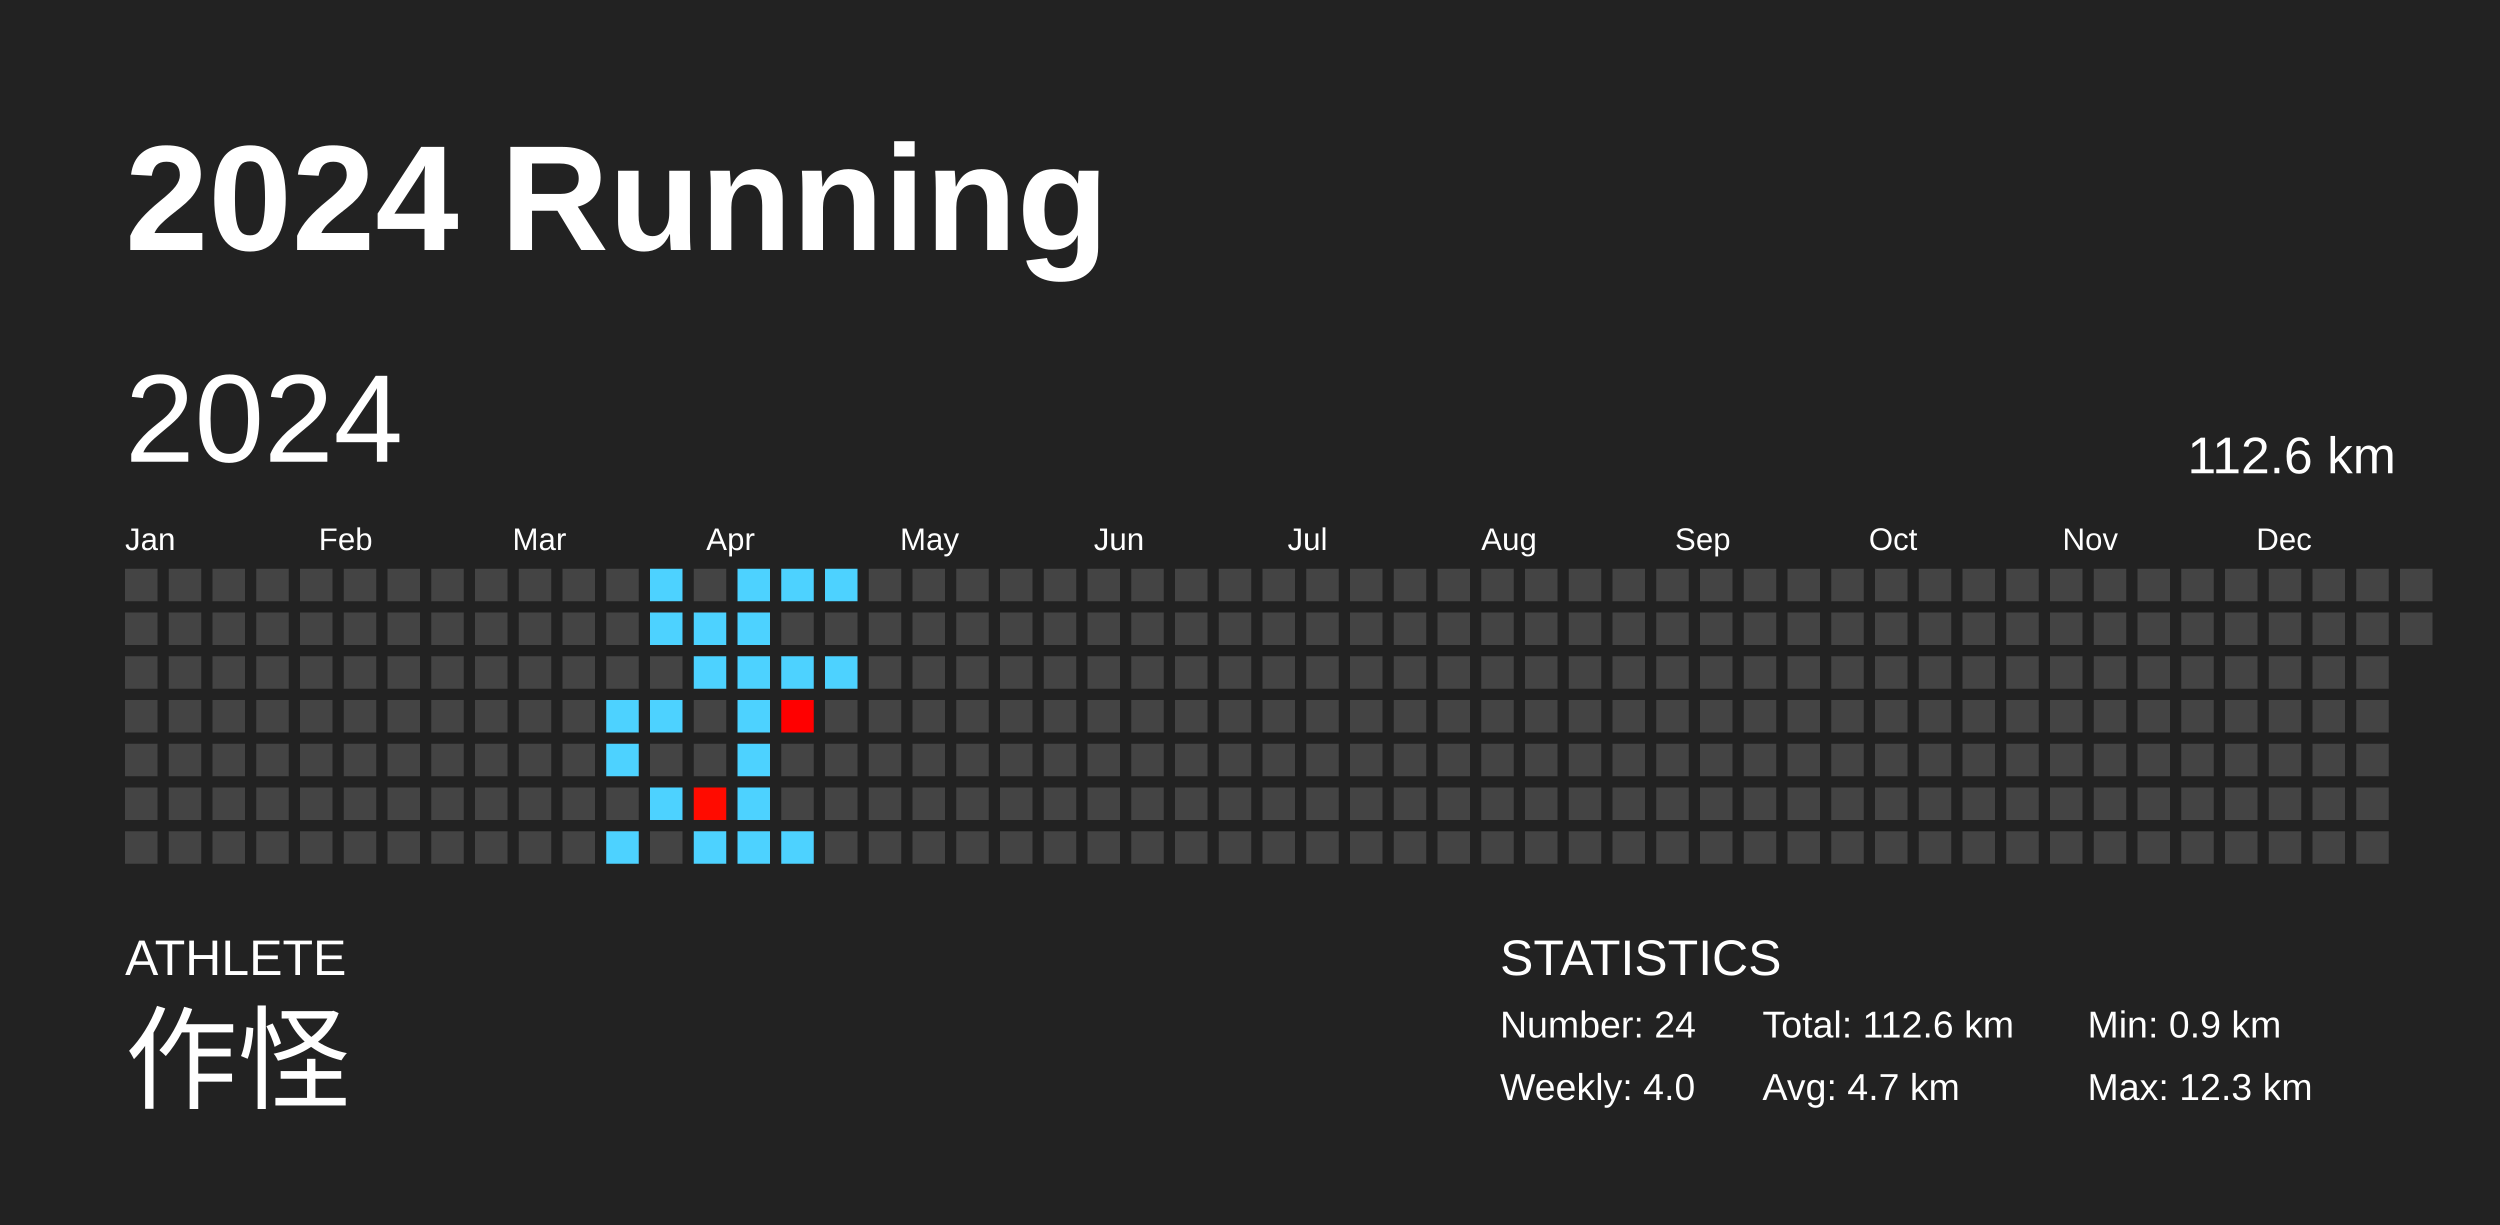
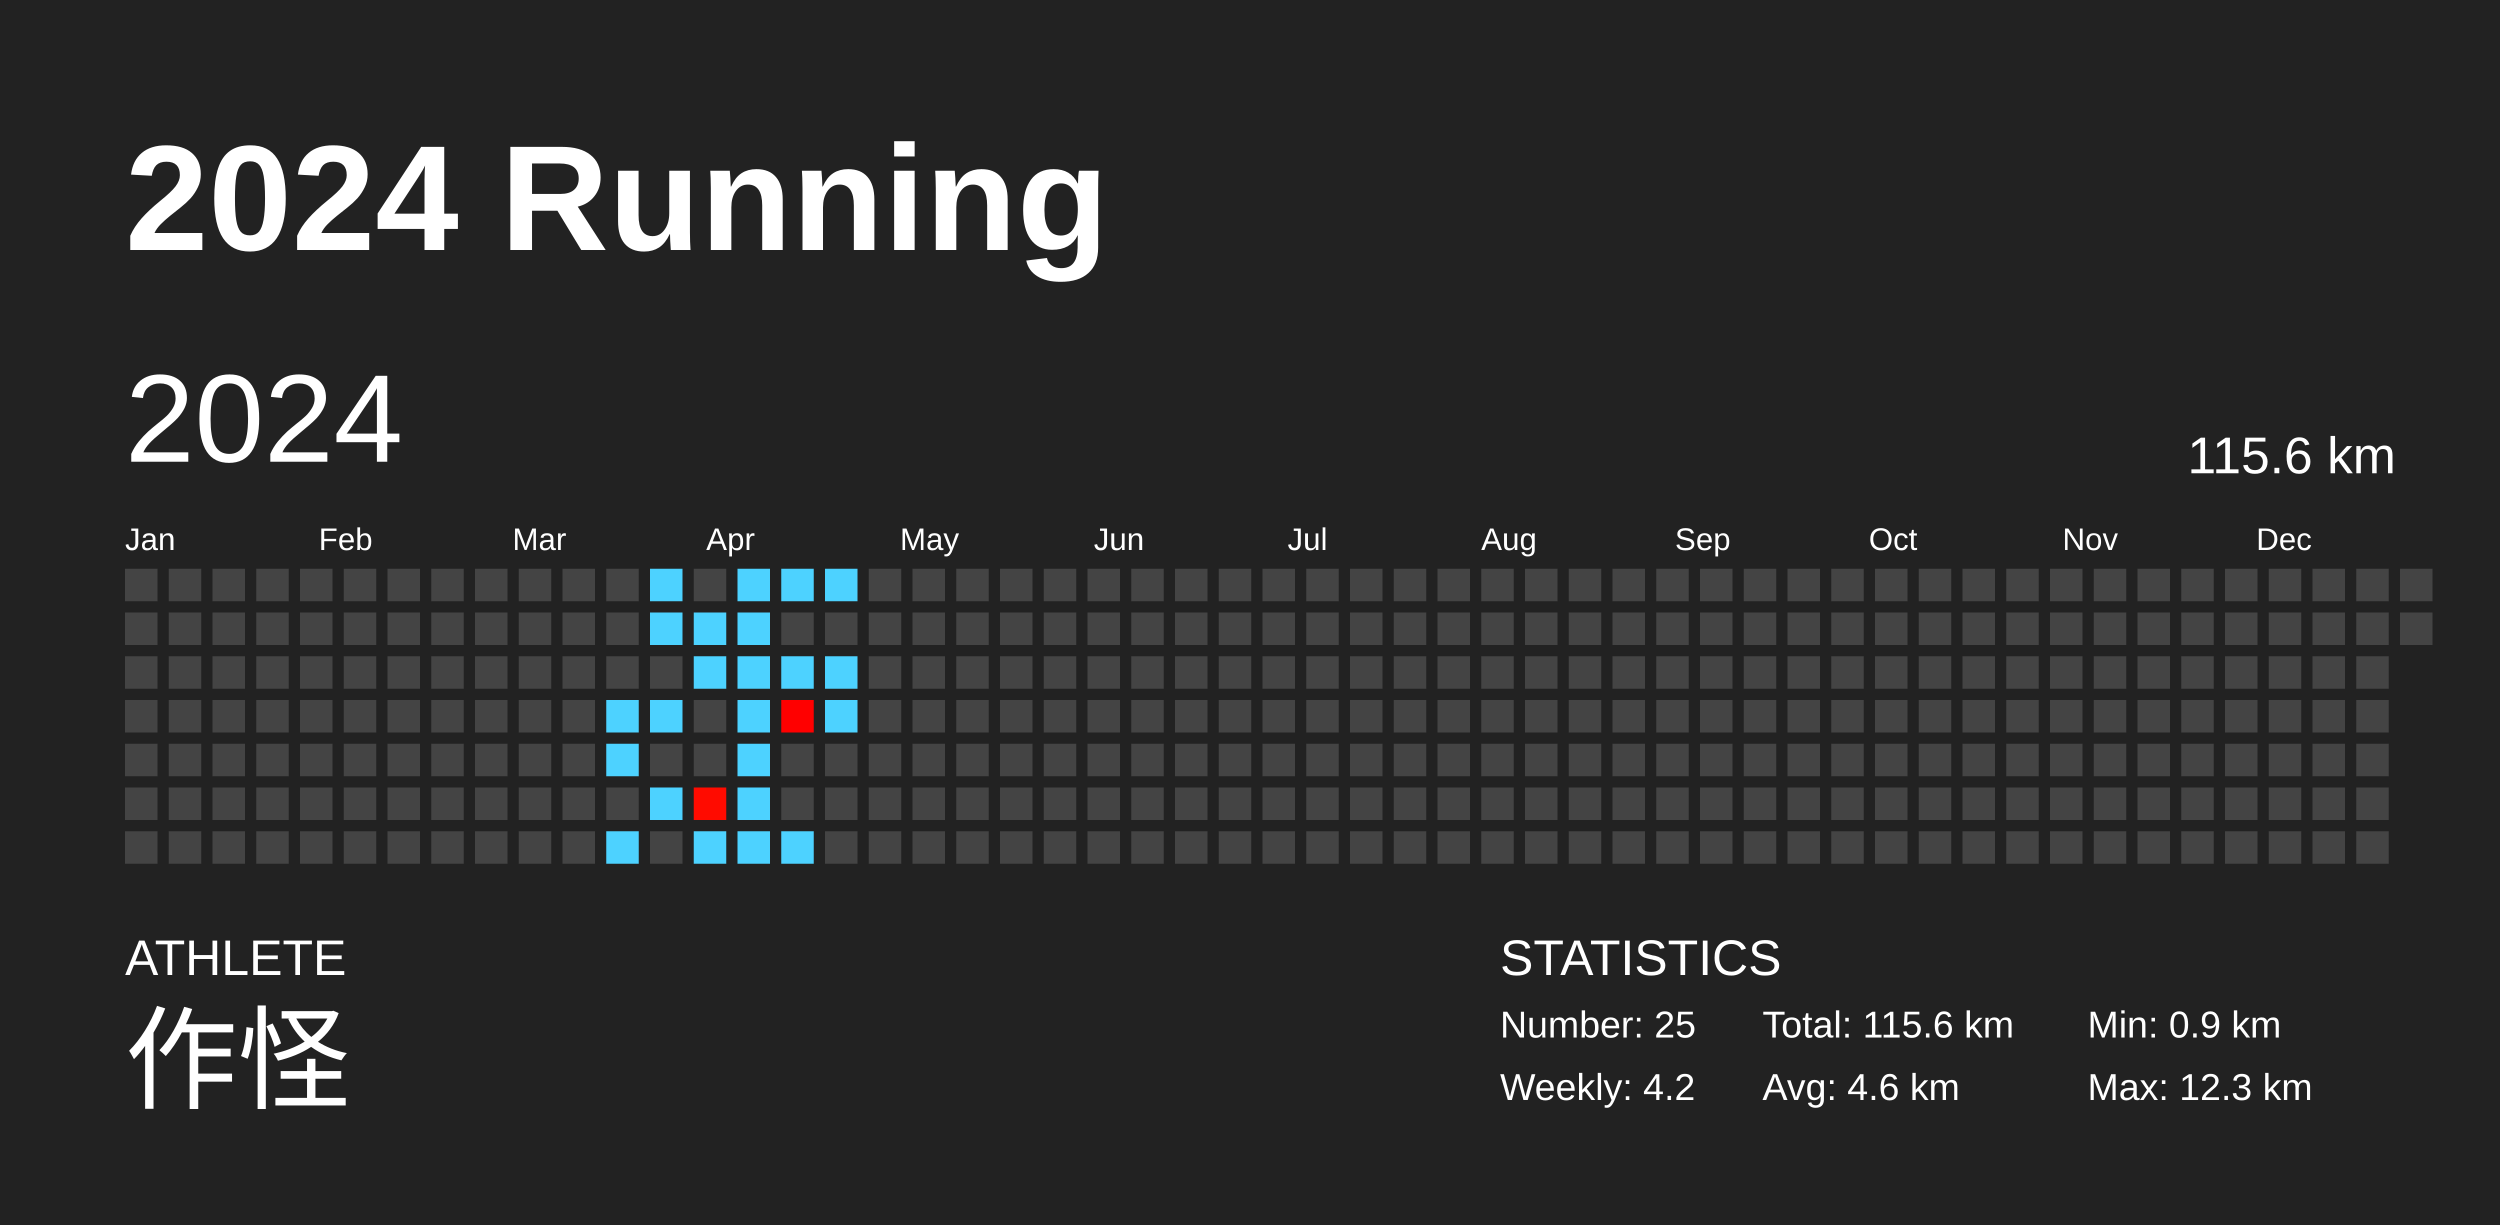
<svg xmlns="http://www.w3.org/2000/svg" baseProfile="full" height="98mm" version="1.1" viewBox="0,0,200,98" width="200mm">
  <defs />
  <rect fill="#222222" height="98" width="200" x="0" y="0" />
  <text fill="#FFFFFF" style="font-size:12px; font-family:Arial; font-weight:bold;" x="10" y="20">2024 Running</text>
  <text fill="#FFFFFF" style="font-size:4px; font-family:Arial" x="10" y="78">ATHLETE</text>
  <text fill="#FFFFFF" style="font-size:9px; font-family:Arial" x="10" y="88">作怪</text>
  <text fill="#FFFFFF" style="font-size:4px; font-family:Arial" x="120" y="78">STATISTICS</text>
-   <text fill="#FFFFFF" style="font-size:3px; font-family:Arial" x="120" y="83">Number: 24</text>
-   <text fill="#FFFFFF" style="font-size:3px; font-family:Arial" x="120" y="88">Weekly: 4.0</text>
-   <text fill="#FFFFFF" style="font-size:3px; font-family:Arial" x="141" y="83">Total: 112.6 km</text>
-   <text fill="#FFFFFF" style="font-size:3px; font-family:Arial" x="141" y="88">Avg: 4.7 km</text>
+   <text fill="#FFFFFF" style="font-size:3px; font-family:Arial" x="120" y="83">Number: 25</text>
+   <text fill="#FFFFFF" style="font-size:3px; font-family:Arial" x="120" y="88">Weekly: 4.2</text>
+   <text fill="#FFFFFF" style="font-size:3px; font-family:Arial" x="141" y="83">Total: 115.6 km</text>
+   <text fill="#FFFFFF" style="font-size:3px; font-family:Arial" x="141" y="88">Avg: 4.6 km</text>
  <text fill="#FFFFFF" style="font-size:3px; font-family:Arial" x="167" y="83">Min: 0.9 km</text>
  <text fill="#FFFFFF" style="font-size:3px; font-family:Arial" x="167" y="88">Max: 12.3 km</text>
  <text dominant-baseline="hanging" fill="#FFFFFF" style="font-size:10.0px; font-family:Arial;" x="10" y="30">2024</text>
-   <text dominant-baseline="hanging" fill="#FFFFFF" style="font-size:4.125px; font-family:Arial;" x="175" y="35">112.6 km</text>
+   <text dominant-baseline="hanging" fill="#FFFFFF" style="font-size:4.125px; font-family:Arial;" x="175" y="35">115.6 km</text>
  <text fill="#FFFFFF" style="font-size:2.5px; font-family:Arial" x="10.0" y="44">Jan</text>
  <text fill="#FFFFFF" style="font-size:2.5px; font-family:Arial" x="25.5" y="44">Feb</text>
  <text fill="#FFFFFF" style="font-size:2.5px; font-family:Arial" x="41.0" y="44">Mar</text>
  <text fill="#FFFFFF" style="font-size:2.5px; font-family:Arial" x="56.5" y="44">Apr</text>
  <text fill="#FFFFFF" style="font-size:2.5px; font-family:Arial" x="72.0" y="44">May</text>
  <text fill="#FFFFFF" style="font-size:2.5px; font-family:Arial" x="87.5" y="44">Jun</text>
  <text fill="#FFFFFF" style="font-size:2.5px; font-family:Arial" x="103.0" y="44">Jul</text>
  <text fill="#FFFFFF" style="font-size:2.5px; font-family:Arial" x="118.5" y="44">Aug</text>
  <text fill="#FFFFFF" style="font-size:2.5px; font-family:Arial" x="134.0" y="44">Sep</text>
  <text fill="#FFFFFF" style="font-size:2.5px; font-family:Arial" x="149.5" y="44">Oct</text>
  <text fill="#FFFFFF" style="font-size:2.5px; font-family:Arial" x="165.0" y="44">Nov</text>
  <text fill="#FFFFFF" style="font-size:2.5px; font-family:Arial" x="180.5" y="44">Dec</text>
  <rect fill="#444444" height="2.6" width="2.6" x="10.0" y="45.5" />
  <rect fill="#444444" height="2.6" width="2.6" x="10.0" y="49.0" />
  <rect fill="#444444" height="2.6" width="2.6" x="10.0" y="52.5" />
  <rect fill="#444444" height="2.6" width="2.6" x="10.0" y="56.0" />
  <rect fill="#444444" height="2.6" width="2.6" x="10.0" y="59.5" />
  <rect fill="#444444" height="2.6" width="2.6" x="10.0" y="63.0" />
  <rect fill="#444444" height="2.6" width="2.6" x="10.0" y="66.5" />
  <rect fill="#444444" height="2.6" width="2.6" x="13.5" y="45.5" />
  <rect fill="#444444" height="2.6" width="2.6" x="13.5" y="49.0" />
  <rect fill="#444444" height="2.6" width="2.6" x="13.5" y="52.5" />
  <rect fill="#444444" height="2.6" width="2.6" x="13.5" y="56.0" />
  <rect fill="#444444" height="2.6" width="2.6" x="13.5" y="59.5" />
  <rect fill="#444444" height="2.6" width="2.6" x="13.5" y="63.0" />
  <rect fill="#444444" height="2.6" width="2.6" x="13.5" y="66.5" />
  <rect fill="#444444" height="2.6" width="2.6" x="17.0" y="45.5" />
  <rect fill="#444444" height="2.6" width="2.6" x="17.0" y="49.0" />
  <rect fill="#444444" height="2.6" width="2.6" x="17.0" y="52.5" />
  <rect fill="#444444" height="2.6" width="2.6" x="17.0" y="56.0" />
  <rect fill="#444444" height="2.6" width="2.6" x="17.0" y="59.5" />
  <rect fill="#444444" height="2.6" width="2.6" x="17.0" y="63.0" />
  <rect fill="#444444" height="2.6" width="2.6" x="17.0" y="66.5" />
  <rect fill="#444444" height="2.6" width="2.6" x="20.5" y="45.5" />
  <rect fill="#444444" height="2.6" width="2.6" x="20.5" y="49.0" />
  <rect fill="#444444" height="2.6" width="2.6" x="20.5" y="52.5" />
  <rect fill="#444444" height="2.6" width="2.6" x="20.5" y="56.0" />
  <rect fill="#444444" height="2.6" width="2.6" x="20.5" y="59.5" />
  <rect fill="#444444" height="2.6" width="2.6" x="20.5" y="63.0" />
  <rect fill="#444444" height="2.6" width="2.6" x="20.5" y="66.5" />
  <rect fill="#444444" height="2.6" width="2.6" x="24.0" y="45.5" />
  <rect fill="#444444" height="2.6" width="2.6" x="24.0" y="49.0" />
  <rect fill="#444444" height="2.6" width="2.6" x="24.0" y="52.5" />
  <rect fill="#444444" height="2.6" width="2.6" x="24.0" y="56.0" />
  <rect fill="#444444" height="2.6" width="2.6" x="24.0" y="59.5" />
  <rect fill="#444444" height="2.6" width="2.6" x="24.0" y="63.0" />
  <rect fill="#444444" height="2.6" width="2.6" x="24.0" y="66.5" />
  <rect fill="#444444" height="2.6" width="2.6" x="27.5" y="45.5" />
  <rect fill="#444444" height="2.6" width="2.6" x="27.5" y="49.0" />
  <rect fill="#444444" height="2.6" width="2.6" x="27.5" y="52.5" />
  <rect fill="#444444" height="2.6" width="2.6" x="27.5" y="56.0" />
  <rect fill="#444444" height="2.6" width="2.6" x="27.5" y="59.5" />
  <rect fill="#444444" height="2.6" width="2.6" x="27.5" y="63.0" />
  <rect fill="#444444" height="2.6" width="2.6" x="27.5" y="66.5" />
  <rect fill="#444444" height="2.6" width="2.6" x="31.0" y="45.5" />
  <rect fill="#444444" height="2.6" width="2.6" x="31.0" y="49.0" />
  <rect fill="#444444" height="2.6" width="2.6" x="31.0" y="52.5" />
  <rect fill="#444444" height="2.6" width="2.6" x="31.0" y="56.0" />
  <rect fill="#444444" height="2.6" width="2.6" x="31.0" y="59.5" />
  <rect fill="#444444" height="2.6" width="2.6" x="31.0" y="63.0" />
  <rect fill="#444444" height="2.6" width="2.6" x="31.0" y="66.5" />
  <rect fill="#444444" height="2.6" width="2.6" x="34.5" y="45.5" />
  <rect fill="#444444" height="2.6" width="2.6" x="34.5" y="49.0" />
  <rect fill="#444444" height="2.6" width="2.6" x="34.5" y="52.5" />
  <rect fill="#444444" height="2.6" width="2.6" x="34.5" y="56.0" />
  <rect fill="#444444" height="2.6" width="2.6" x="34.5" y="59.5" />
  <rect fill="#444444" height="2.6" width="2.6" x="34.5" y="63.0" />
  <rect fill="#444444" height="2.6" width="2.6" x="34.5" y="66.5" />
  <rect fill="#444444" height="2.6" width="2.6" x="38.0" y="45.5" />
  <rect fill="#444444" height="2.6" width="2.6" x="38.0" y="49.0" />
  <rect fill="#444444" height="2.6" width="2.6" x="38.0" y="52.5" />
  <rect fill="#444444" height="2.6" width="2.6" x="38.0" y="56.0" />
  <rect fill="#444444" height="2.6" width="2.6" x="38.0" y="59.5" />
  <rect fill="#444444" height="2.6" width="2.6" x="38.0" y="63.0" />
  <rect fill="#444444" height="2.6" width="2.6" x="38.0" y="66.5" />
  <rect fill="#444444" height="2.6" width="2.6" x="41.5" y="45.5" />
  <rect fill="#444444" height="2.6" width="2.6" x="41.5" y="49.0" />
  <rect fill="#444444" height="2.6" width="2.6" x="41.5" y="52.5" />
  <rect fill="#444444" height="2.6" width="2.6" x="41.5" y="56.0" />
  <rect fill="#444444" height="2.6" width="2.6" x="41.5" y="59.5" />
  <rect fill="#444444" height="2.6" width="2.6" x="41.5" y="63.0" />
  <rect fill="#444444" height="2.6" width="2.6" x="41.5" y="66.5" />
  <rect fill="#444444" height="2.6" width="2.6" x="45.0" y="45.5" />
  <rect fill="#444444" height="2.6" width="2.6" x="45.0" y="49.0" />
  <rect fill="#444444" height="2.6" width="2.6" x="45.0" y="52.5" />
  <rect fill="#444444" height="2.6" width="2.6" x="45.0" y="56.0" />
  <rect fill="#444444" height="2.6" width="2.6" x="45.0" y="59.5" />
  <rect fill="#444444" height="2.6" width="2.6" x="45.0" y="63.0" />
  <rect fill="#444444" height="2.6" width="2.6" x="45.0" y="66.5" />
  <rect fill="#444444" height="2.6" width="2.6" x="48.5" y="45.5" />
  <rect fill="#444444" height="2.6" width="2.6" x="48.5" y="49.0" />
  <rect fill="#444444" height="2.6" width="2.6" x="48.5" y="52.5" />
  <rect fill="#4dd2ff" height="2.6" width="2.6" x="48.5" y="56.0" />
  <rect fill="#4dd2ff" height="2.6" width="2.6" x="48.5" y="59.5" />
  <rect fill="#444444" height="2.6" width="2.6" x="48.5" y="63.0" />
  <rect fill="#4dd2ff" height="2.6" width="2.6" x="48.5" y="66.5" />
  <rect fill="#4dd2ff" height="2.6" width="2.6" x="52.0" y="45.5" />
  <rect fill="#4dd2ff" height="2.6" width="2.6" x="52.0" y="49.0" />
  <rect fill="#444444" height="2.6" width="2.6" x="52.0" y="52.5" />
  <rect fill="#4dd2ff" height="2.6" width="2.6" x="52.0" y="56.0" />
  <rect fill="#444444" height="2.6" width="2.6" x="52.0" y="59.5" />
  <rect fill="#4dd2ff" height="2.6" width="2.6" x="52.0" y="63.0" />
  <rect fill="#444444" height="2.6" width="2.6" x="52.0" y="66.5" />
  <rect fill="#444444" height="2.6" width="2.6" x="55.5" y="45.5" />
  <rect fill="#4dd2ff" height="2.6" width="2.6" x="55.5" y="49.0" />
  <rect fill="#4dd2ff" height="2.6" width="2.6" x="55.5" y="52.5" />
  <rect fill="#444444" height="2.6" width="2.6" x="55.5" y="56.0" />
  <rect fill="#444444" height="2.6" width="2.6" x="55.5" y="59.5" />
  <rect fill="#ff0b00" height="2.6" width="2.6" x="55.5" y="63.0" />
  <rect fill="#4dd2ff" height="2.6" width="2.6" x="55.5" y="66.5" />
  <rect fill="#4dd2ff" height="2.6" width="2.6" x="59.0" y="45.5" />
  <rect fill="#4dd2ff" height="2.6" width="2.6" x="59.0" y="49.0" />
  <rect fill="#4dd2ff" height="2.6" width="2.6" x="59.0" y="52.5" />
  <rect fill="#4dd2ff" height="2.6" width="2.6" x="59.0" y="56.0" />
  <rect fill="#4dd2ff" height="2.6" width="2.6" x="59.0" y="59.5" />
  <rect fill="#4dd2ff" height="2.6" width="2.6" x="59.0" y="63.0" />
  <rect fill="#4dd2ff" height="2.6" width="2.6" x="59.0" y="66.5" />
  <rect fill="#4dd2ff" height="2.6" width="2.6" x="62.5" y="45.5" />
  <rect fill="#444444" height="2.6" width="2.6" x="62.5" y="49.0" />
  <rect fill="#4dd2ff" height="2.6" width="2.6" x="62.5" y="52.5" />
  <rect fill="#ff0000" height="2.6" width="2.6" x="62.5" y="56.0" />
  <rect fill="#444444" height="2.6" width="2.6" x="62.5" y="59.5" />
  <rect fill="#444444" height="2.6" width="2.6" x="62.5" y="63.0" />
  <rect fill="#4dd2ff" height="2.6" width="2.6" x="62.5" y="66.5" />
  <rect fill="#4dd2ff" height="2.6" width="2.6" x="66.0" y="45.5" />
  <rect fill="#444444" height="2.6" width="2.6" x="66.0" y="49.0" />
  <rect fill="#4dd2ff" height="2.6" width="2.6" x="66.0" y="52.5" />
-   <rect fill="#444444" height="2.6" width="2.6" x="66.0" y="56.0" />
+   <rect fill="#4dd2ff" height="2.6" width="2.6" x="66.0" y="56.0" />
  <rect fill="#444444" height="2.6" width="2.6" x="66.0" y="59.5" />
  <rect fill="#444444" height="2.6" width="2.6" x="66.0" y="63.0" />
  <rect fill="#444444" height="2.6" width="2.6" x="66.0" y="66.5" />
  <rect fill="#444444" height="2.6" width="2.6" x="69.5" y="45.5" />
  <rect fill="#444444" height="2.6" width="2.6" x="69.5" y="49.0" />
  <rect fill="#444444" height="2.6" width="2.6" x="69.5" y="52.5" />
  <rect fill="#444444" height="2.6" width="2.6" x="69.5" y="56.0" />
  <rect fill="#444444" height="2.6" width="2.6" x="69.5" y="59.5" />
  <rect fill="#444444" height="2.6" width="2.6" x="69.5" y="63.0" />
  <rect fill="#444444" height="2.6" width="2.6" x="69.5" y="66.5" />
  <rect fill="#444444" height="2.6" width="2.6" x="73.0" y="45.5" />
  <rect fill="#444444" height="2.6" width="2.6" x="73.0" y="49.0" />
  <rect fill="#444444" height="2.6" width="2.6" x="73.0" y="52.5" />
  <rect fill="#444444" height="2.6" width="2.6" x="73.0" y="56.0" />
  <rect fill="#444444" height="2.6" width="2.6" x="73.0" y="59.5" />
  <rect fill="#444444" height="2.6" width="2.6" x="73.0" y="63.0" />
  <rect fill="#444444" height="2.6" width="2.6" x="73.0" y="66.5" />
  <rect fill="#444444" height="2.6" width="2.6" x="76.5" y="45.5" />
  <rect fill="#444444" height="2.6" width="2.6" x="76.5" y="49.0" />
  <rect fill="#444444" height="2.6" width="2.6" x="76.5" y="52.5" />
  <rect fill="#444444" height="2.6" width="2.6" x="76.5" y="56.0" />
  <rect fill="#444444" height="2.6" width="2.6" x="76.5" y="59.5" />
  <rect fill="#444444" height="2.6" width="2.6" x="76.5" y="63.0" />
  <rect fill="#444444" height="2.6" width="2.6" x="76.5" y="66.5" />
  <rect fill="#444444" height="2.6" width="2.6" x="80.0" y="45.5" />
  <rect fill="#444444" height="2.6" width="2.6" x="80.0" y="49.0" />
  <rect fill="#444444" height="2.6" width="2.6" x="80.0" y="52.5" />
  <rect fill="#444444" height="2.6" width="2.6" x="80.0" y="56.0" />
  <rect fill="#444444" height="2.6" width="2.6" x="80.0" y="59.5" />
  <rect fill="#444444" height="2.6" width="2.6" x="80.0" y="63.0" />
  <rect fill="#444444" height="2.6" width="2.6" x="80.0" y="66.5" />
  <rect fill="#444444" height="2.6" width="2.6" x="83.5" y="45.5" />
  <rect fill="#444444" height="2.6" width="2.6" x="83.5" y="49.0" />
  <rect fill="#444444" height="2.6" width="2.6" x="83.5" y="52.5" />
  <rect fill="#444444" height="2.6" width="2.6" x="83.5" y="56.0" />
  <rect fill="#444444" height="2.6" width="2.6" x="83.5" y="59.5" />
  <rect fill="#444444" height="2.6" width="2.6" x="83.5" y="63.0" />
  <rect fill="#444444" height="2.6" width="2.6" x="83.5" y="66.5" />
  <rect fill="#444444" height="2.6" width="2.6" x="87.0" y="45.5" />
  <rect fill="#444444" height="2.6" width="2.6" x="87.0" y="49.0" />
  <rect fill="#444444" height="2.6" width="2.6" x="87.0" y="52.5" />
  <rect fill="#444444" height="2.6" width="2.6" x="87.0" y="56.0" />
  <rect fill="#444444" height="2.6" width="2.6" x="87.0" y="59.5" />
  <rect fill="#444444" height="2.6" width="2.6" x="87.0" y="63.0" />
  <rect fill="#444444" height="2.6" width="2.6" x="87.0" y="66.5" />
  <rect fill="#444444" height="2.6" width="2.6" x="90.5" y="45.5" />
  <rect fill="#444444" height="2.6" width="2.6" x="90.5" y="49.0" />
  <rect fill="#444444" height="2.6" width="2.6" x="90.5" y="52.5" />
  <rect fill="#444444" height="2.6" width="2.6" x="90.5" y="56.0" />
  <rect fill="#444444" height="2.6" width="2.6" x="90.5" y="59.5" />
  <rect fill="#444444" height="2.6" width="2.6" x="90.5" y="63.0" />
  <rect fill="#444444" height="2.6" width="2.6" x="90.5" y="66.5" />
  <rect fill="#444444" height="2.6" width="2.6" x="94.0" y="45.5" />
  <rect fill="#444444" height="2.6" width="2.6" x="94.0" y="49.0" />
  <rect fill="#444444" height="2.6" width="2.6" x="94.0" y="52.5" />
  <rect fill="#444444" height="2.6" width="2.6" x="94.0" y="56.0" />
  <rect fill="#444444" height="2.6" width="2.6" x="94.0" y="59.5" />
  <rect fill="#444444" height="2.6" width="2.6" x="94.0" y="63.0" />
  <rect fill="#444444" height="2.6" width="2.6" x="94.0" y="66.5" />
  <rect fill="#444444" height="2.6" width="2.6" x="97.5" y="45.5" />
  <rect fill="#444444" height="2.6" width="2.6" x="97.5" y="49.0" />
  <rect fill="#444444" height="2.6" width="2.6" x="97.5" y="52.5" />
  <rect fill="#444444" height="2.6" width="2.6" x="97.5" y="56.0" />
  <rect fill="#444444" height="2.6" width="2.6" x="97.5" y="59.5" />
  <rect fill="#444444" height="2.6" width="2.6" x="97.5" y="63.0" />
  <rect fill="#444444" height="2.6" width="2.6" x="97.5" y="66.5" />
  <rect fill="#444444" height="2.6" width="2.6" x="101.0" y="45.5" />
  <rect fill="#444444" height="2.6" width="2.6" x="101.0" y="49.0" />
  <rect fill="#444444" height="2.6" width="2.6" x="101.0" y="52.5" />
  <rect fill="#444444" height="2.6" width="2.6" x="101.0" y="56.0" />
  <rect fill="#444444" height="2.6" width="2.6" x="101.0" y="59.5" />
  <rect fill="#444444" height="2.6" width="2.6" x="101.0" y="63.0" />
  <rect fill="#444444" height="2.6" width="2.6" x="101.0" y="66.5" />
  <rect fill="#444444" height="2.6" width="2.6" x="104.5" y="45.5" />
  <rect fill="#444444" height="2.6" width="2.6" x="104.5" y="49.0" />
  <rect fill="#444444" height="2.6" width="2.6" x="104.5" y="52.5" />
  <rect fill="#444444" height="2.6" width="2.6" x="104.5" y="56.0" />
  <rect fill="#444444" height="2.6" width="2.6" x="104.5" y="59.5" />
  <rect fill="#444444" height="2.6" width="2.6" x="104.5" y="63.0" />
  <rect fill="#444444" height="2.6" width="2.6" x="104.5" y="66.5" />
  <rect fill="#444444" height="2.6" width="2.6" x="108.0" y="45.5" />
  <rect fill="#444444" height="2.6" width="2.6" x="108.0" y="49.0" />
  <rect fill="#444444" height="2.6" width="2.6" x="108.0" y="52.5" />
  <rect fill="#444444" height="2.6" width="2.6" x="108.0" y="56.0" />
  <rect fill="#444444" height="2.6" width="2.6" x="108.0" y="59.5" />
  <rect fill="#444444" height="2.6" width="2.6" x="108.0" y="63.0" />
  <rect fill="#444444" height="2.6" width="2.6" x="108.0" y="66.5" />
  <rect fill="#444444" height="2.6" width="2.6" x="111.5" y="45.5" />
  <rect fill="#444444" height="2.6" width="2.6" x="111.5" y="49.0" />
  <rect fill="#444444" height="2.6" width="2.6" x="111.5" y="52.5" />
  <rect fill="#444444" height="2.6" width="2.6" x="111.5" y="56.0" />
  <rect fill="#444444" height="2.6" width="2.6" x="111.5" y="59.5" />
  <rect fill="#444444" height="2.6" width="2.6" x="111.5" y="63.0" />
  <rect fill="#444444" height="2.6" width="2.6" x="111.5" y="66.5" />
  <rect fill="#444444" height="2.6" width="2.6" x="115.0" y="45.5" />
  <rect fill="#444444" height="2.6" width="2.6" x="115.0" y="49.0" />
  <rect fill="#444444" height="2.6" width="2.6" x="115.0" y="52.5" />
  <rect fill="#444444" height="2.6" width="2.6" x="115.0" y="56.0" />
  <rect fill="#444444" height="2.6" width="2.6" x="115.0" y="59.5" />
  <rect fill="#444444" height="2.6" width="2.6" x="115.0" y="63.0" />
  <rect fill="#444444" height="2.6" width="2.6" x="115.0" y="66.5" />
  <rect fill="#444444" height="2.6" width="2.6" x="118.5" y="45.5" />
  <rect fill="#444444" height="2.6" width="2.6" x="118.5" y="49.0" />
  <rect fill="#444444" height="2.6" width="2.6" x="118.5" y="52.5" />
  <rect fill="#444444" height="2.6" width="2.6" x="118.5" y="56.0" />
  <rect fill="#444444" height="2.6" width="2.6" x="118.5" y="59.5" />
  <rect fill="#444444" height="2.6" width="2.6" x="118.5" y="63.0" />
  <rect fill="#444444" height="2.6" width="2.6" x="118.5" y="66.5" />
  <rect fill="#444444" height="2.6" width="2.6" x="122.0" y="45.5" />
  <rect fill="#444444" height="2.6" width="2.6" x="122.0" y="49.0" />
  <rect fill="#444444" height="2.6" width="2.6" x="122.0" y="52.5" />
  <rect fill="#444444" height="2.6" width="2.6" x="122.0" y="56.0" />
  <rect fill="#444444" height="2.6" width="2.6" x="122.0" y="59.5" />
  <rect fill="#444444" height="2.6" width="2.6" x="122.0" y="63.0" />
  <rect fill="#444444" height="2.6" width="2.6" x="122.0" y="66.5" />
  <rect fill="#444444" height="2.6" width="2.6" x="125.5" y="45.5" />
  <rect fill="#444444" height="2.6" width="2.6" x="125.5" y="49.0" />
  <rect fill="#444444" height="2.6" width="2.6" x="125.5" y="52.5" />
  <rect fill="#444444" height="2.6" width="2.6" x="125.5" y="56.0" />
  <rect fill="#444444" height="2.6" width="2.6" x="125.5" y="59.5" />
  <rect fill="#444444" height="2.6" width="2.6" x="125.5" y="63.0" />
  <rect fill="#444444" height="2.6" width="2.6" x="125.5" y="66.5" />
  <rect fill="#444444" height="2.6" width="2.6" x="129.0" y="45.5" />
  <rect fill="#444444" height="2.6" width="2.6" x="129.0" y="49.0" />
  <rect fill="#444444" height="2.6" width="2.6" x="129.0" y="52.5" />
  <rect fill="#444444" height="2.6" width="2.6" x="129.0" y="56.0" />
  <rect fill="#444444" height="2.6" width="2.6" x="129.0" y="59.5" />
  <rect fill="#444444" height="2.6" width="2.6" x="129.0" y="63.0" />
  <rect fill="#444444" height="2.6" width="2.6" x="129.0" y="66.5" />
  <rect fill="#444444" height="2.6" width="2.6" x="132.5" y="45.5" />
  <rect fill="#444444" height="2.6" width="2.6" x="132.5" y="49.0" />
  <rect fill="#444444" height="2.6" width="2.6" x="132.5" y="52.5" />
  <rect fill="#444444" height="2.6" width="2.6" x="132.5" y="56.0" />
  <rect fill="#444444" height="2.6" width="2.6" x="132.5" y="59.5" />
  <rect fill="#444444" height="2.6" width="2.6" x="132.5" y="63.0" />
  <rect fill="#444444" height="2.6" width="2.6" x="132.5" y="66.5" />
  <rect fill="#444444" height="2.6" width="2.6" x="136.0" y="45.5" />
  <rect fill="#444444" height="2.6" width="2.6" x="136.0" y="49.0" />
  <rect fill="#444444" height="2.6" width="2.6" x="136.0" y="52.5" />
  <rect fill="#444444" height="2.6" width="2.6" x="136.0" y="56.0" />
  <rect fill="#444444" height="2.6" width="2.6" x="136.0" y="59.5" />
  <rect fill="#444444" height="2.6" width="2.6" x="136.0" y="63.0" />
  <rect fill="#444444" height="2.6" width="2.6" x="136.0" y="66.5" />
  <rect fill="#444444" height="2.6" width="2.6" x="139.5" y="45.5" />
  <rect fill="#444444" height="2.6" width="2.6" x="139.5" y="49.0" />
  <rect fill="#444444" height="2.6" width="2.6" x="139.5" y="52.5" />
  <rect fill="#444444" height="2.6" width="2.6" x="139.5" y="56.0" />
  <rect fill="#444444" height="2.6" width="2.6" x="139.5" y="59.5" />
  <rect fill="#444444" height="2.6" width="2.6" x="139.5" y="63.0" />
  <rect fill="#444444" height="2.6" width="2.6" x="139.5" y="66.5" />
  <rect fill="#444444" height="2.6" width="2.6" x="143.0" y="45.5" />
  <rect fill="#444444" height="2.6" width="2.6" x="143.0" y="49.0" />
  <rect fill="#444444" height="2.6" width="2.6" x="143.0" y="52.5" />
  <rect fill="#444444" height="2.6" width="2.6" x="143.0" y="56.0" />
  <rect fill="#444444" height="2.6" width="2.6" x="143.0" y="59.5" />
  <rect fill="#444444" height="2.6" width="2.6" x="143.0" y="63.0" />
  <rect fill="#444444" height="2.6" width="2.6" x="143.0" y="66.5" />
  <rect fill="#444444" height="2.6" width="2.6" x="146.5" y="45.5" />
  <rect fill="#444444" height="2.6" width="2.6" x="146.5" y="49.0" />
  <rect fill="#444444" height="2.6" width="2.6" x="146.5" y="52.5" />
  <rect fill="#444444" height="2.6" width="2.6" x="146.5" y="56.0" />
  <rect fill="#444444" height="2.6" width="2.6" x="146.5" y="59.5" />
  <rect fill="#444444" height="2.6" width="2.6" x="146.5" y="63.0" />
  <rect fill="#444444" height="2.6" width="2.6" x="146.5" y="66.5" />
  <rect fill="#444444" height="2.6" width="2.6" x="150.0" y="45.5" />
  <rect fill="#444444" height="2.6" width="2.6" x="150.0" y="49.0" />
  <rect fill="#444444" height="2.6" width="2.6" x="150.0" y="52.5" />
  <rect fill="#444444" height="2.6" width="2.6" x="150.0" y="56.0" />
  <rect fill="#444444" height="2.6" width="2.6" x="150.0" y="59.5" />
  <rect fill="#444444" height="2.6" width="2.6" x="150.0" y="63.0" />
  <rect fill="#444444" height="2.6" width="2.6" x="150.0" y="66.5" />
  <rect fill="#444444" height="2.6" width="2.6" x="153.5" y="45.5" />
  <rect fill="#444444" height="2.6" width="2.6" x="153.5" y="49.0" />
  <rect fill="#444444" height="2.6" width="2.6" x="153.5" y="52.5" />
  <rect fill="#444444" height="2.6" width="2.6" x="153.5" y="56.0" />
  <rect fill="#444444" height="2.6" width="2.6" x="153.5" y="59.5" />
  <rect fill="#444444" height="2.6" width="2.6" x="153.5" y="63.0" />
  <rect fill="#444444" height="2.6" width="2.6" x="153.5" y="66.5" />
  <rect fill="#444444" height="2.6" width="2.6" x="157.0" y="45.5" />
  <rect fill="#444444" height="2.6" width="2.6" x="157.0" y="49.0" />
  <rect fill="#444444" height="2.6" width="2.6" x="157.0" y="52.5" />
  <rect fill="#444444" height="2.6" width="2.6" x="157.0" y="56.0" />
  <rect fill="#444444" height="2.6" width="2.6" x="157.0" y="59.5" />
  <rect fill="#444444" height="2.6" width="2.6" x="157.0" y="63.0" />
  <rect fill="#444444" height="2.6" width="2.6" x="157.0" y="66.5" />
  <rect fill="#444444" height="2.6" width="2.6" x="160.5" y="45.5" />
  <rect fill="#444444" height="2.6" width="2.6" x="160.5" y="49.0" />
  <rect fill="#444444" height="2.6" width="2.6" x="160.5" y="52.5" />
  <rect fill="#444444" height="2.6" width="2.6" x="160.5" y="56.0" />
  <rect fill="#444444" height="2.6" width="2.6" x="160.5" y="59.5" />
  <rect fill="#444444" height="2.6" width="2.6" x="160.5" y="63.0" />
  <rect fill="#444444" height="2.6" width="2.6" x="160.5" y="66.5" />
  <rect fill="#444444" height="2.6" width="2.6" x="164.0" y="45.5" />
  <rect fill="#444444" height="2.6" width="2.6" x="164.0" y="49.0" />
  <rect fill="#444444" height="2.6" width="2.6" x="164.0" y="52.5" />
  <rect fill="#444444" height="2.6" width="2.6" x="164.0" y="56.0" />
  <rect fill="#444444" height="2.6" width="2.6" x="164.0" y="59.5" />
  <rect fill="#444444" height="2.6" width="2.6" x="164.0" y="63.0" />
  <rect fill="#444444" height="2.6" width="2.6" x="164.0" y="66.5" />
  <rect fill="#444444" height="2.6" width="2.6" x="167.5" y="45.5" />
  <rect fill="#444444" height="2.6" width="2.6" x="167.5" y="49.0" />
  <rect fill="#444444" height="2.6" width="2.6" x="167.5" y="52.5" />
  <rect fill="#444444" height="2.6" width="2.6" x="167.5" y="56.0" />
  <rect fill="#444444" height="2.6" width="2.6" x="167.5" y="59.5" />
  <rect fill="#444444" height="2.6" width="2.6" x="167.5" y="63.0" />
  <rect fill="#444444" height="2.6" width="2.6" x="167.5" y="66.5" />
  <rect fill="#444444" height="2.6" width="2.6" x="171.0" y="45.5" />
  <rect fill="#444444" height="2.6" width="2.6" x="171.0" y="49.0" />
  <rect fill="#444444" height="2.6" width="2.6" x="171.0" y="52.5" />
  <rect fill="#444444" height="2.6" width="2.6" x="171.0" y="56.0" />
  <rect fill="#444444" height="2.6" width="2.6" x="171.0" y="59.5" />
  <rect fill="#444444" height="2.6" width="2.6" x="171.0" y="63.0" />
  <rect fill="#444444" height="2.6" width="2.6" x="171.0" y="66.5" />
  <rect fill="#444444" height="2.6" width="2.6" x="174.5" y="45.5" />
  <rect fill="#444444" height="2.6" width="2.6" x="174.5" y="49.0" />
  <rect fill="#444444" height="2.6" width="2.6" x="174.5" y="52.5" />
  <rect fill="#444444" height="2.6" width="2.6" x="174.5" y="56.0" />
  <rect fill="#444444" height="2.6" width="2.6" x="174.5" y="59.5" />
  <rect fill="#444444" height="2.6" width="2.6" x="174.5" y="63.0" />
  <rect fill="#444444" height="2.6" width="2.6" x="174.5" y="66.5" />
  <rect fill="#444444" height="2.6" width="2.6" x="178.0" y="45.5" />
  <rect fill="#444444" height="2.6" width="2.6" x="178.0" y="49.0" />
  <rect fill="#444444" height="2.6" width="2.6" x="178.0" y="52.5" />
  <rect fill="#444444" height="2.6" width="2.6" x="178.0" y="56.0" />
  <rect fill="#444444" height="2.6" width="2.6" x="178.0" y="59.5" />
  <rect fill="#444444" height="2.6" width="2.6" x="178.0" y="63.0" />
  <rect fill="#444444" height="2.6" width="2.6" x="178.0" y="66.5" />
  <rect fill="#444444" height="2.6" width="2.6" x="181.5" y="45.5" />
  <rect fill="#444444" height="2.6" width="2.6" x="181.5" y="49.0" />
  <rect fill="#444444" height="2.6" width="2.6" x="181.5" y="52.5" />
  <rect fill="#444444" height="2.6" width="2.6" x="181.5" y="56.0" />
  <rect fill="#444444" height="2.6" width="2.6" x="181.5" y="59.5" />
  <rect fill="#444444" height="2.6" width="2.6" x="181.5" y="63.0" />
  <rect fill="#444444" height="2.6" width="2.6" x="181.5" y="66.5" />
  <rect fill="#444444" height="2.6" width="2.6" x="185.0" y="45.5" />
  <rect fill="#444444" height="2.6" width="2.6" x="185.0" y="49.0" />
  <rect fill="#444444" height="2.6" width="2.6" x="185.0" y="52.5" />
  <rect fill="#444444" height="2.6" width="2.6" x="185.0" y="56.0" />
  <rect fill="#444444" height="2.6" width="2.6" x="185.0" y="59.5" />
  <rect fill="#444444" height="2.6" width="2.6" x="185.0" y="63.0" />
  <rect fill="#444444" height="2.6" width="2.6" x="185.0" y="66.5" />
  <rect fill="#444444" height="2.6" width="2.6" x="188.5" y="45.5" />
  <rect fill="#444444" height="2.6" width="2.6" x="188.5" y="49.0" />
  <rect fill="#444444" height="2.6" width="2.6" x="188.5" y="52.5" />
  <rect fill="#444444" height="2.6" width="2.6" x="188.5" y="56.0" />
  <rect fill="#444444" height="2.6" width="2.6" x="188.5" y="59.5" />
  <rect fill="#444444" height="2.6" width="2.6" x="188.5" y="63.0" />
  <rect fill="#444444" height="2.6" width="2.6" x="188.5" y="66.5" />
  <rect fill="#444444" height="2.6" width="2.6" x="192.0" y="45.5" />
  <rect fill="#444444" height="2.6" width="2.6" x="192.0" y="49.0" />
</svg>
